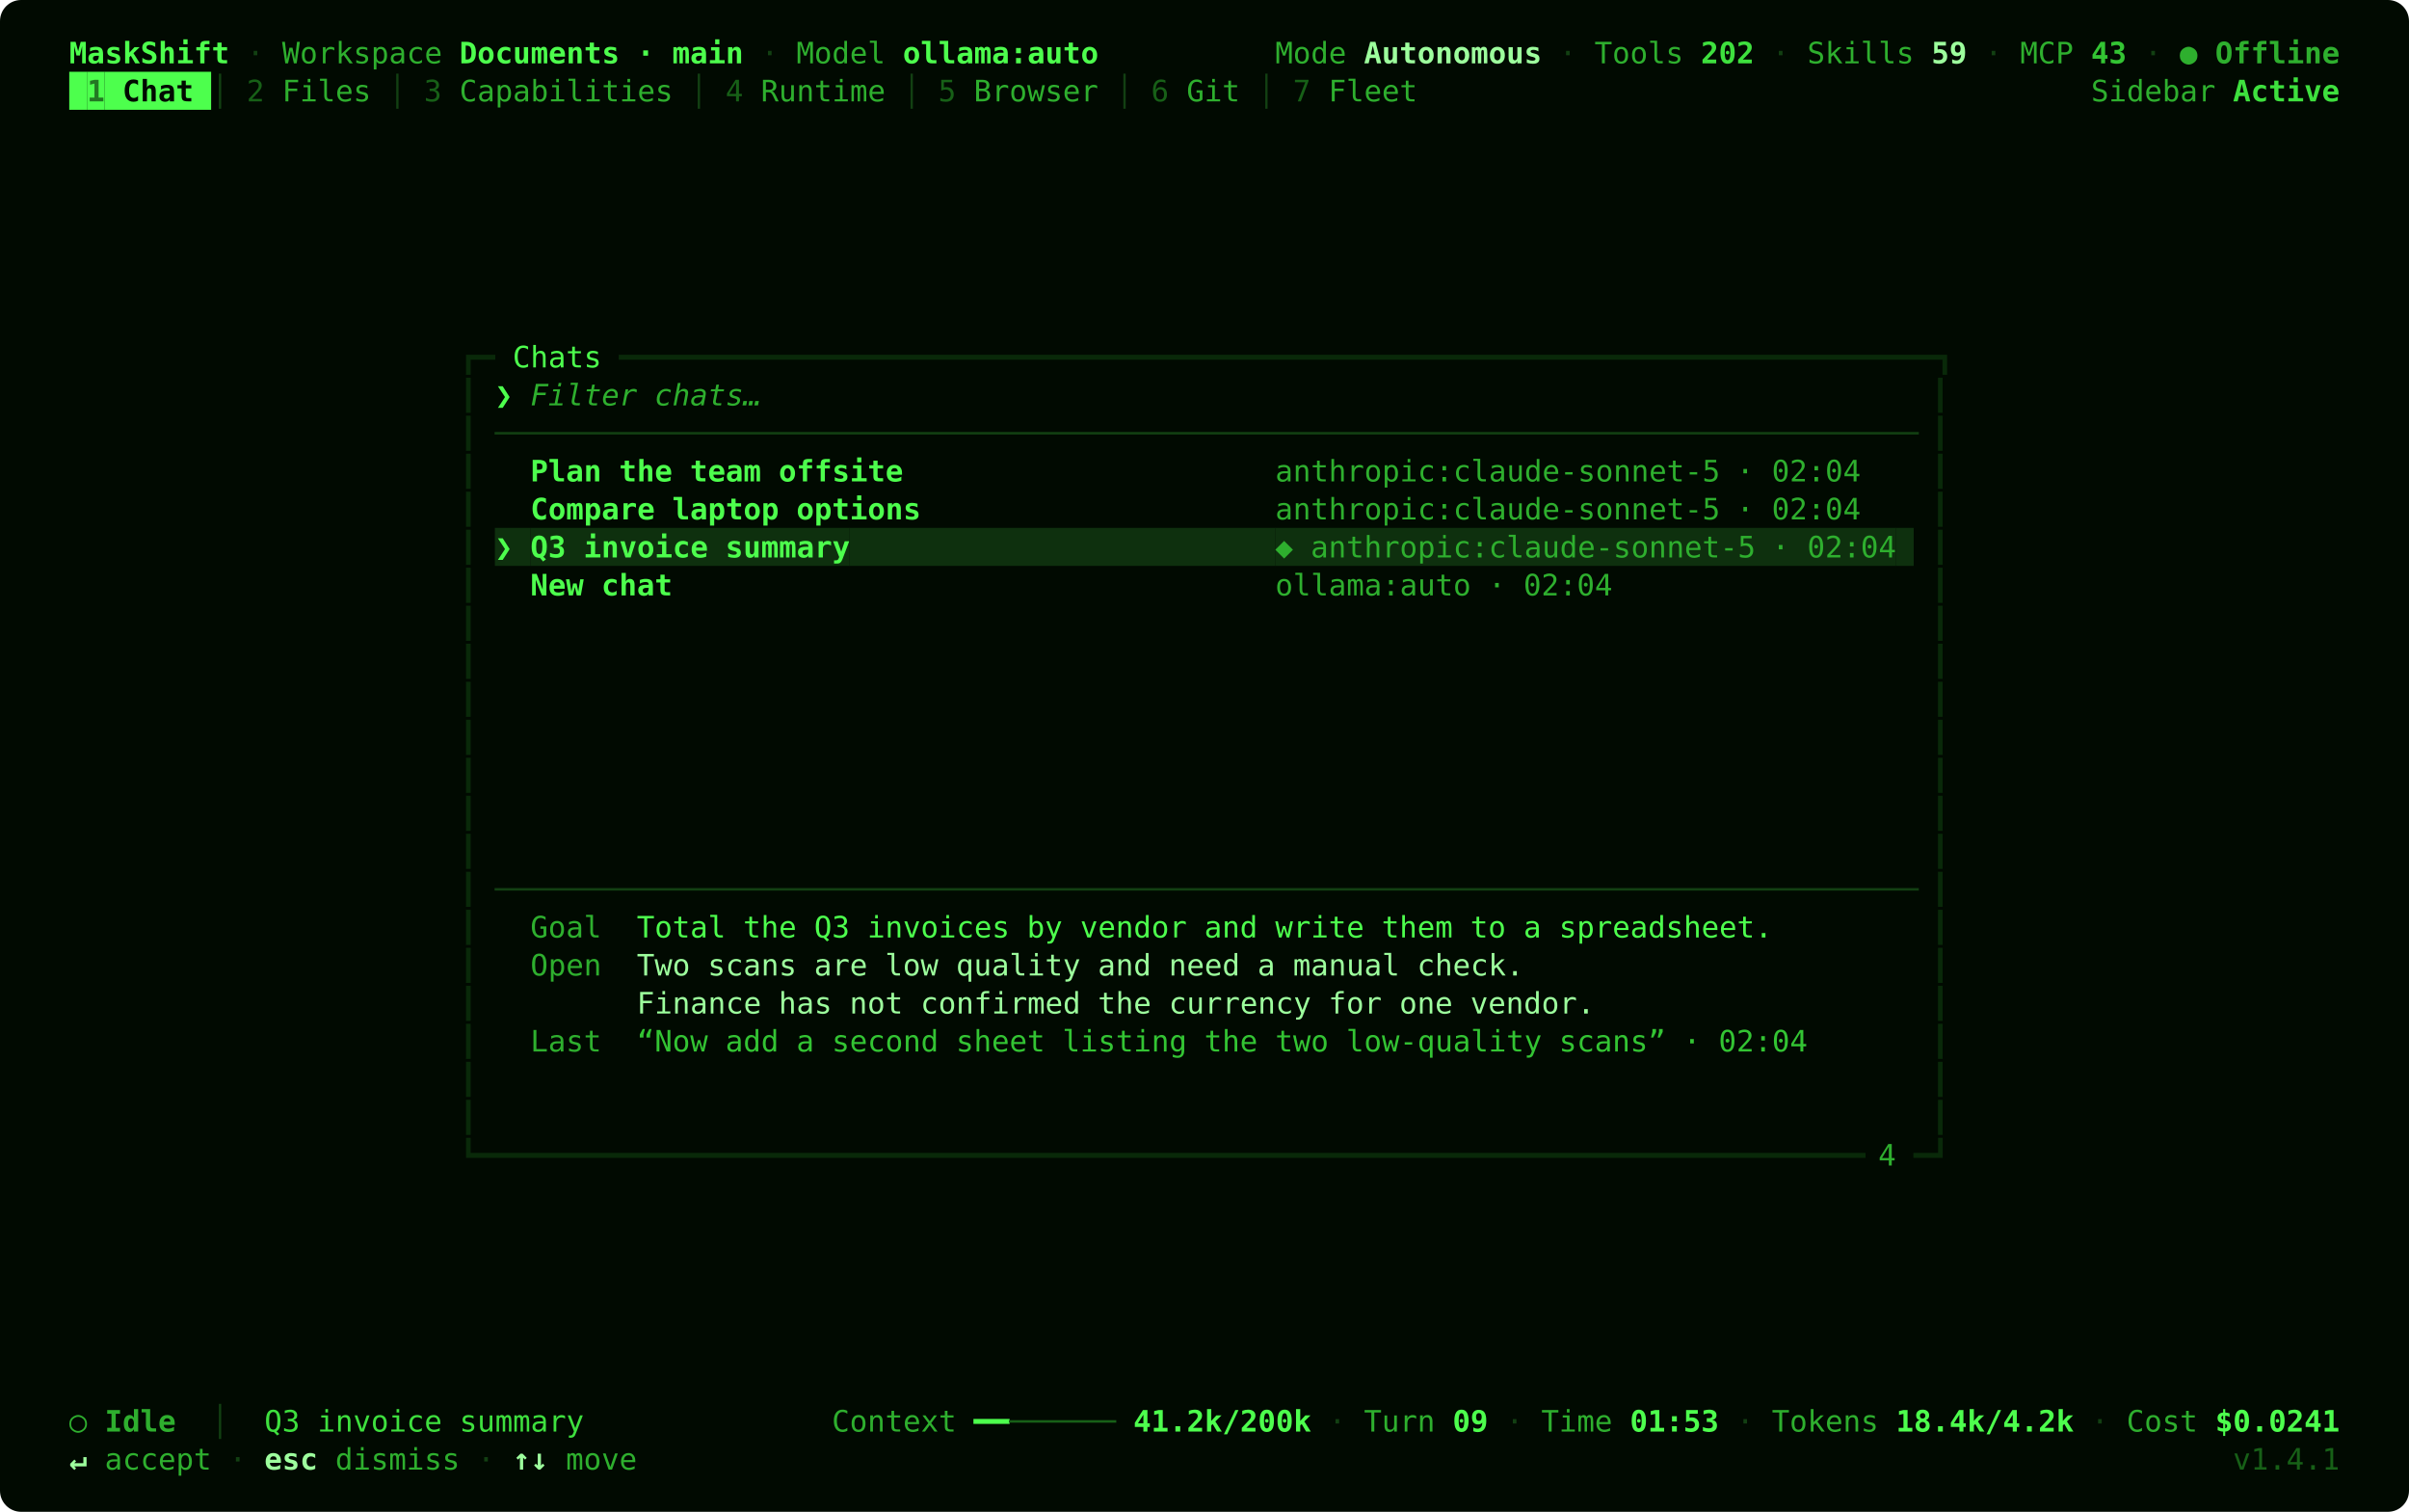
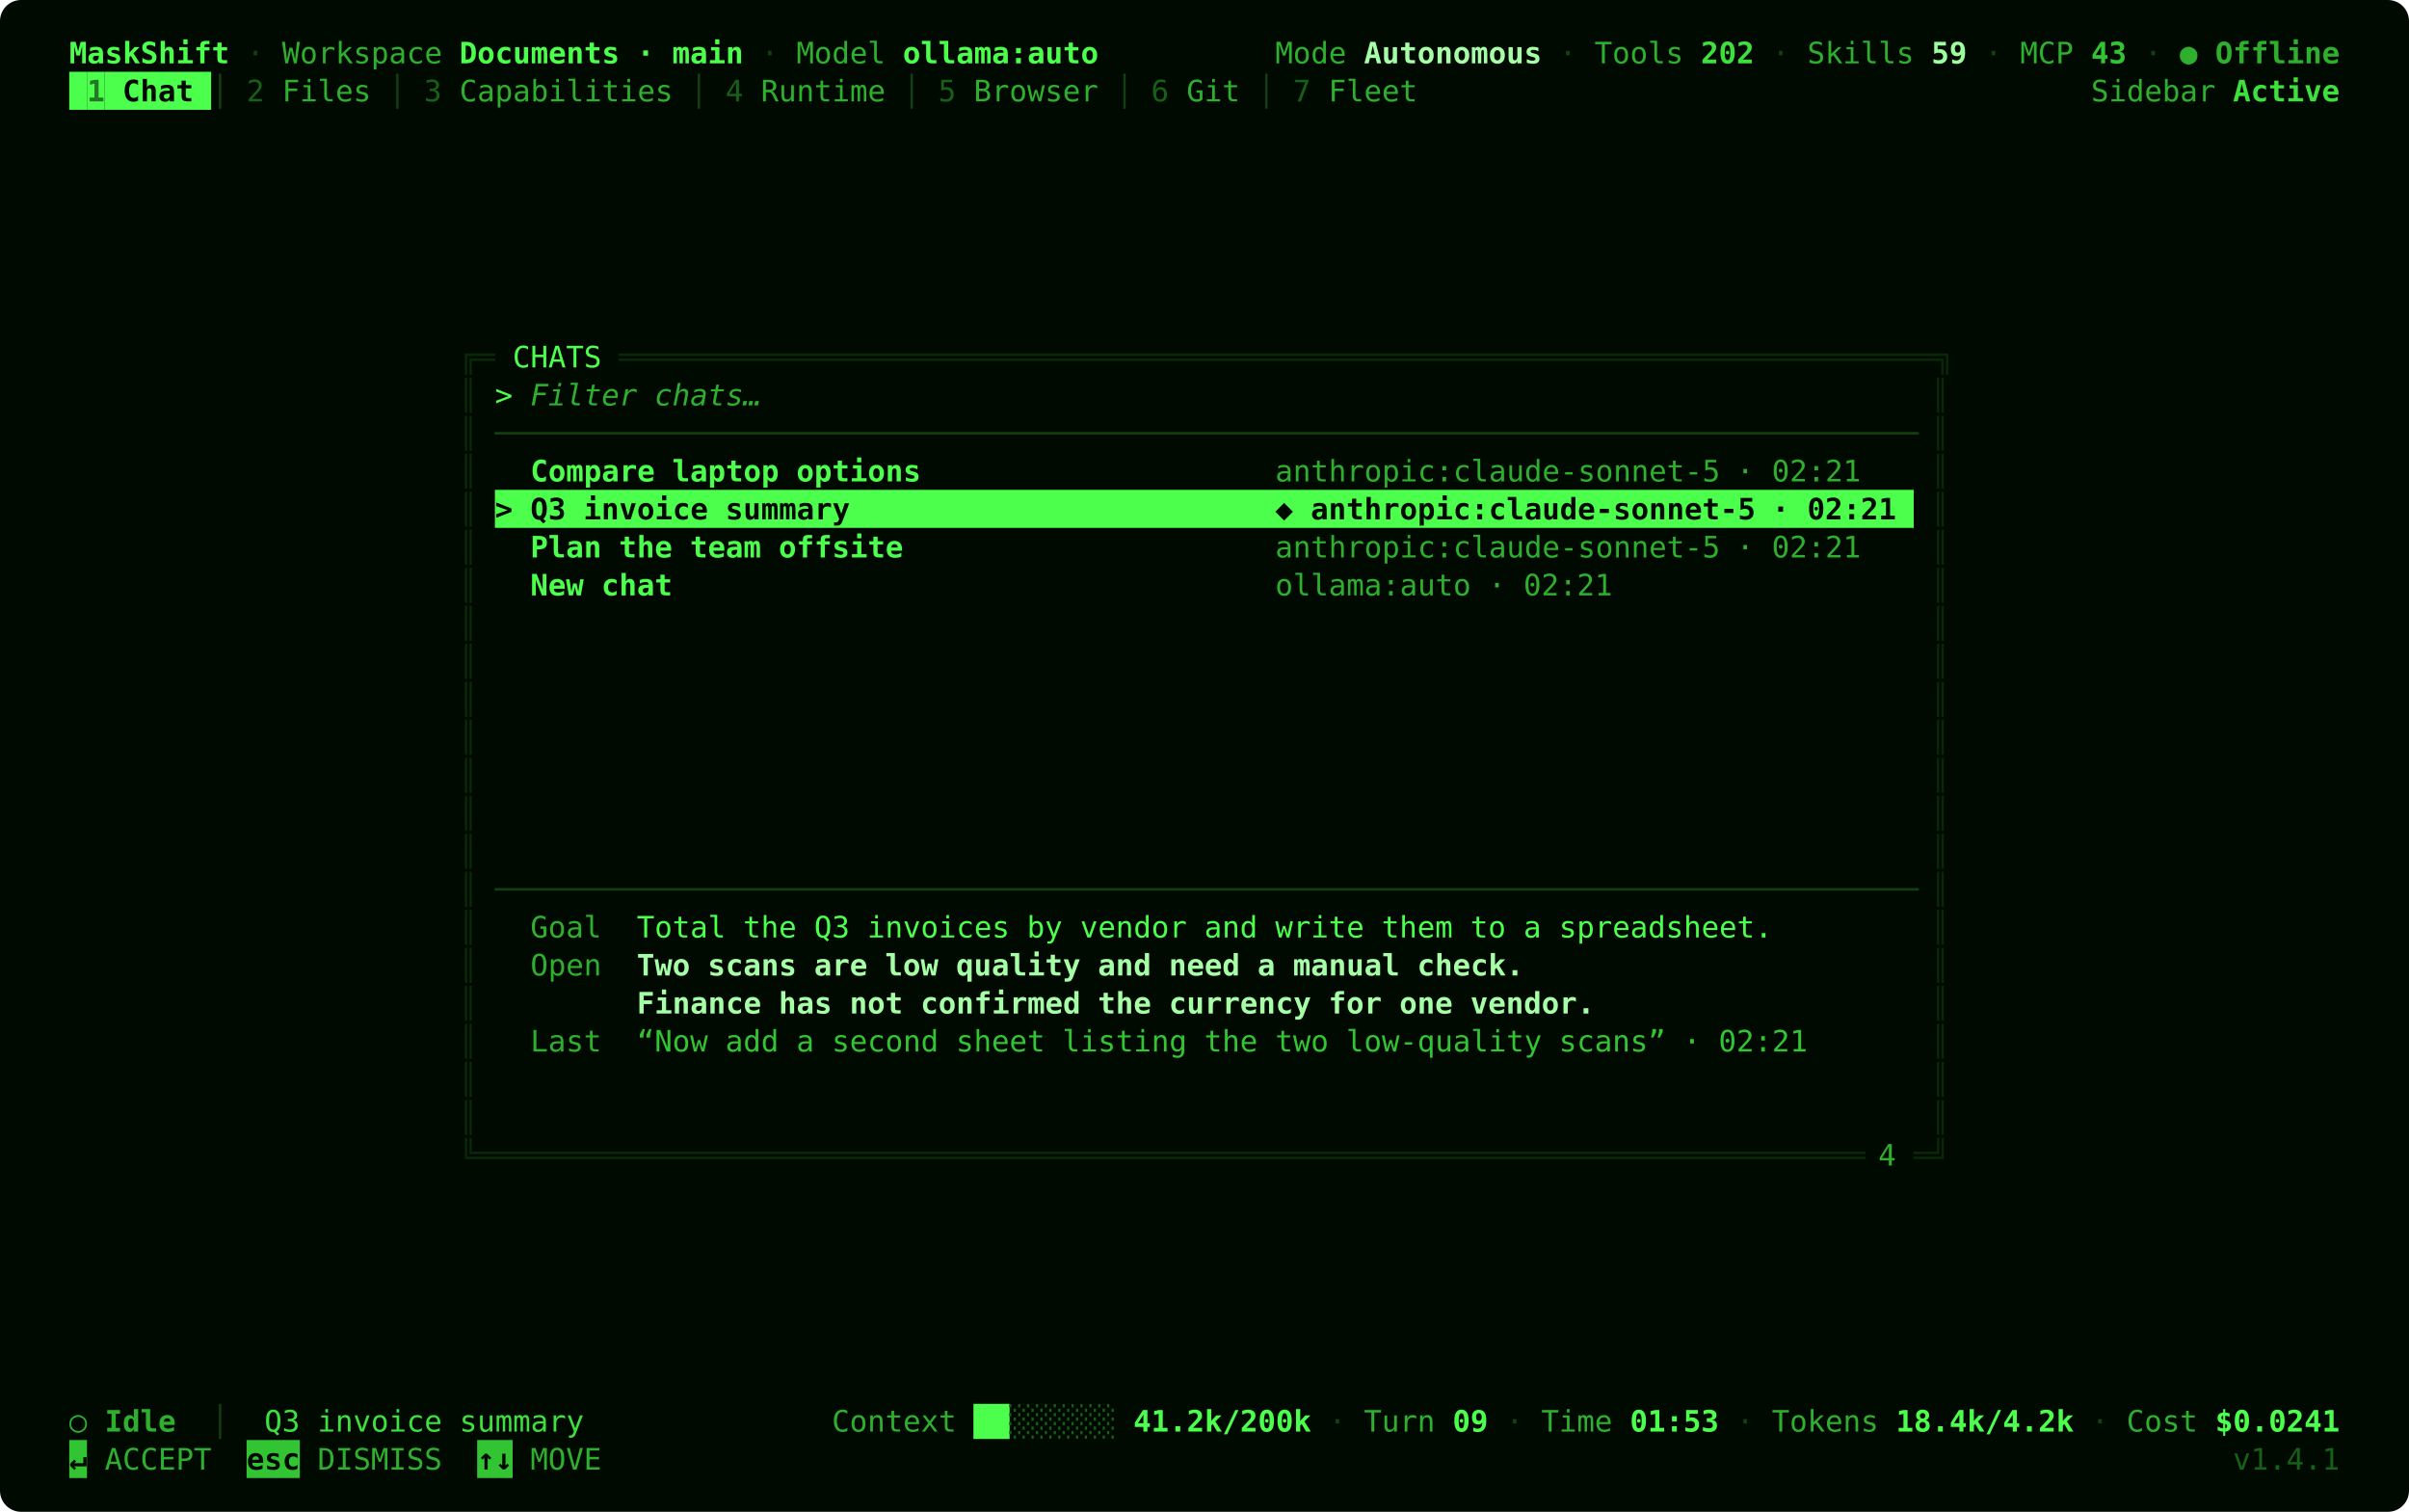
<svg xmlns="http://www.w3.org/2000/svg" width="1141" height="716" viewBox="0 0 1141 716" role="img" aria-label="MaskShift — chats">
  <rect width="100%" height="100%" rx="10" fill="#010a01" />
  <g font-family="SFMono-Regular, Menlo, Consolas, DejaVu Sans Mono, monospace" font-size="14" xml:space="preserve">
    <text x="32.80" y="30.00" fill="#4dff4d" textLength="75.60" lengthAdjust="spacingAndGlyphs" font-weight="700">MaskShift</text>
    <text x="116.80" y="30.00" fill="#124012" textLength="8.40" lengthAdjust="spacingAndGlyphs">·</text>
    <text x="133.60" y="30.00" fill="#2eaf2e" textLength="75.60" lengthAdjust="spacingAndGlyphs">Workspace</text>
    <text x="217.60" y="30.00" fill="#4dff4d" textLength="75.60" lengthAdjust="spacingAndGlyphs" font-weight="700">Documents</text>
    <text x="301.60" y="30.00" fill="#4dff4d" textLength="8.40" lengthAdjust="spacingAndGlyphs" font-weight="700">·</text>
    <text x="318.40" y="30.00" fill="#4dff4d" textLength="33.60" lengthAdjust="spacingAndGlyphs" font-weight="700">main</text>
    <text x="360.40" y="30.00" fill="#124012" textLength="8.40" lengthAdjust="spacingAndGlyphs">·</text>
    <text x="377.20" y="30.00" fill="#2eaf2e" textLength="42.00" lengthAdjust="spacingAndGlyphs">Model</text>
    <text x="427.60" y="30.00" fill="#4dff4d" textLength="92.40" lengthAdjust="spacingAndGlyphs" font-weight="700">ollama:auto</text>
    <text x="604.00" y="30.00" fill="#2eaf2e" textLength="33.60" lengthAdjust="spacingAndGlyphs">Mode</text>
-     <text x="646.00" y="30.00" fill="#9dff9d" textLength="84.00" lengthAdjust="spacingAndGlyphs" font-weight="700">Autonomous</text>
+     <text x="646.00" y="30.00" fill="#a6ffa6" textLength="84.00" lengthAdjust="spacingAndGlyphs" font-weight="700">Autonomous</text>
    <text x="738.40" y="30.00" fill="#124012" textLength="8.40" lengthAdjust="spacingAndGlyphs">·</text>
    <text x="755.20" y="30.00" fill="#2eaf2e" textLength="42.00" lengthAdjust="spacingAndGlyphs">Tools</text>
    <text x="805.60" y="30.00" fill="#3ee03e" textLength="25.20" lengthAdjust="spacingAndGlyphs" font-weight="700">202</text>
    <text x="839.20" y="30.00" fill="#124012" textLength="8.40" lengthAdjust="spacingAndGlyphs">·</text>
    <text x="856.00" y="30.00" fill="#2eaf2e" textLength="50.40" lengthAdjust="spacingAndGlyphs">Skills</text>
    <text x="914.80" y="30.00" fill="#9dff9d" textLength="16.80" lengthAdjust="spacingAndGlyphs" font-weight="700">59</text>
    <text x="940.00" y="30.00" fill="#124012" textLength="8.40" lengthAdjust="spacingAndGlyphs">·</text>
    <text x="956.80" y="30.00" fill="#2eaf2e" textLength="25.20" lengthAdjust="spacingAndGlyphs">MCP</text>
    <text x="990.40" y="30.00" fill="#33c433" textLength="16.80" lengthAdjust="spacingAndGlyphs" font-weight="700">43</text>
    <text x="1015.60" y="30.00" fill="#124012" textLength="8.40" lengthAdjust="spacingAndGlyphs">·</text>
    <text x="1032.40" y="30.00" fill="#2eaf2e" textLength="8.40" lengthAdjust="spacingAndGlyphs">●</text>
    <text x="1049.20" y="30.00" fill="#2eaf2e" textLength="58.80" lengthAdjust="spacingAndGlyphs" font-weight="700">Offline</text>
    <rect x="32.80" y="34.00" width="8.40" height="18" fill="#4dff4d" />
    <rect x="41.20" y="34.00" width="8.40" height="18" fill="#4dff4d" />
    <text x="41.20" y="48.00" fill="#237823" textLength="8.40" lengthAdjust="spacingAndGlyphs" font-weight="700">1</text>
    <rect x="49.60" y="34.00" width="50.40" height="18" fill="#4dff4d" />
    <text x="58.00" y="48.00" fill="#010a01" textLength="33.60" lengthAdjust="spacingAndGlyphs" font-weight="700">Chat</text>
    <text x="100.00" y="48.00" fill="#124012" textLength="8.40" lengthAdjust="spacingAndGlyphs">│</text>
    <text x="116.80" y="48.00" fill="#176017" textLength="8.40" lengthAdjust="spacingAndGlyphs">2</text>
    <text x="133.60" y="48.00" fill="#2eaf2e" textLength="42.00" lengthAdjust="spacingAndGlyphs">Files</text>
    <text x="184.00" y="48.00" fill="#124012" textLength="8.40" lengthAdjust="spacingAndGlyphs">│</text>
    <text x="200.80" y="48.00" fill="#176017" textLength="8.40" lengthAdjust="spacingAndGlyphs">3</text>
    <text x="217.60" y="48.00" fill="#2eaf2e" textLength="100.80" lengthAdjust="spacingAndGlyphs">Capabilities</text>
    <text x="326.80" y="48.00" fill="#124012" textLength="8.40" lengthAdjust="spacingAndGlyphs">│</text>
    <text x="343.60" y="48.00" fill="#176017" textLength="8.40" lengthAdjust="spacingAndGlyphs">4</text>
    <text x="360.40" y="48.00" fill="#2eaf2e" textLength="58.80" lengthAdjust="spacingAndGlyphs">Runtime</text>
    <text x="427.60" y="48.00" fill="#124012" textLength="8.40" lengthAdjust="spacingAndGlyphs">│</text>
    <text x="444.40" y="48.00" fill="#176017" textLength="8.40" lengthAdjust="spacingAndGlyphs">5</text>
    <text x="461.20" y="48.00" fill="#2eaf2e" textLength="58.80" lengthAdjust="spacingAndGlyphs">Browser</text>
    <text x="528.40" y="48.00" fill="#124012" textLength="8.40" lengthAdjust="spacingAndGlyphs">│</text>
    <text x="545.20" y="48.00" fill="#176017" textLength="8.40" lengthAdjust="spacingAndGlyphs">6</text>
    <text x="562.00" y="48.00" fill="#2eaf2e" textLength="25.20" lengthAdjust="spacingAndGlyphs">Git</text>
    <text x="595.60" y="48.00" fill="#124012" textLength="8.40" lengthAdjust="spacingAndGlyphs">│</text>
    <text x="612.40" y="48.00" fill="#176017" textLength="8.40" lengthAdjust="spacingAndGlyphs">7</text>
    <text x="629.20" y="48.00" fill="#2eaf2e" textLength="42.00" lengthAdjust="spacingAndGlyphs">Fleet</text>
    <text x="990.40" y="48.00" fill="#2eaf2e" textLength="58.80" lengthAdjust="spacingAndGlyphs">Sidebar</text>
    <text x="1057.60" y="48.00" fill="#3ee03e" textLength="50.40" lengthAdjust="spacingAndGlyphs" font-weight="700">Active</text>
-     <text x="217.60" y="174.00" fill="#092909" textLength="16.80" lengthAdjust="spacingAndGlyphs">┏━</text>
-     <text x="242.80" y="174.00" fill="#4dff4d" textLength="42.00" lengthAdjust="spacingAndGlyphs">Chats</text>
-     <text x="293.20" y="174.00" fill="#092909" textLength="630.00" lengthAdjust="spacingAndGlyphs">━━━━━━━━━━━━━━━━━━━━━━━━━━━━━━━━━━━━━━━━━━━━━━━━━━━━━━━━━━━━━━━━━━━━━━━━━━┓</text>
-     <text x="217.60" y="192.00" fill="#092909" textLength="8.40" lengthAdjust="spacingAndGlyphs">┃</text>
-     <text x="234.40" y="192.00" fill="#4dff4d" textLength="8.40" lengthAdjust="spacingAndGlyphs">❯</text>
+     <text x="217.60" y="174.00" fill="#082808" textLength="16.80" lengthAdjust="spacingAndGlyphs">╔═</text>
+     <text x="242.80" y="174.00" fill="#4dff4d" textLength="42.00" lengthAdjust="spacingAndGlyphs">CHATS</text>
+     <text x="293.20" y="174.00" fill="#082808" textLength="630.00" lengthAdjust="spacingAndGlyphs">══════════════════════════════════════════════════════════════════════════╗</text>
+     <text x="217.60" y="192.00" fill="#082808" textLength="8.40" lengthAdjust="spacingAndGlyphs">║</text>
+     <text x="234.40" y="192.00" fill="#4dff4d" textLength="8.40" lengthAdjust="spacingAndGlyphs">&gt;</text>
    <text x="251.20" y="192.00" fill="#2eaf2e" textLength="50.40" lengthAdjust="spacingAndGlyphs" font-style="italic">Filter</text>
    <text x="310.00" y="192.00" fill="#2eaf2e" textLength="50.40" lengthAdjust="spacingAndGlyphs" font-style="italic">chats…</text>
-     <text x="914.80" y="192.00" fill="#092909" textLength="8.40" lengthAdjust="spacingAndGlyphs">┃</text>
-     <text x="217.60" y="210.00" fill="#092909" textLength="8.40" lengthAdjust="spacingAndGlyphs">┃</text>
+     <text x="914.80" y="192.00" fill="#082808" textLength="8.40" lengthAdjust="spacingAndGlyphs">║</text>
+     <text x="217.60" y="210.00" fill="#082808" textLength="8.40" lengthAdjust="spacingAndGlyphs">║</text>
    <text x="234.40" y="210.00" fill="#124012" textLength="672.00" lengthAdjust="spacingAndGlyphs">────────────────────────────────────────────────────────────────────────────────</text>
-     <text x="914.80" y="210.00" fill="#092909" textLength="8.40" lengthAdjust="spacingAndGlyphs">┃</text>
-     <text x="217.60" y="228.00" fill="#092909" textLength="8.40" lengthAdjust="spacingAndGlyphs">┃</text>
-     <text x="251.20" y="228.00" fill="#4dff4d" textLength="33.60" lengthAdjust="spacingAndGlyphs" font-weight="700">Plan</text>
-     <text x="293.20" y="228.00" fill="#4dff4d" textLength="25.20" lengthAdjust="spacingAndGlyphs" font-weight="700">the</text>
-     <text x="326.80" y="228.00" fill="#4dff4d" textLength="33.60" lengthAdjust="spacingAndGlyphs" font-weight="700">team</text>
-     <text x="368.80" y="228.00" fill="#4dff4d" textLength="58.80" lengthAdjust="spacingAndGlyphs" font-weight="700">offsite</text>
+     <text x="914.80" y="210.00" fill="#082808" textLength="8.40" lengthAdjust="spacingAndGlyphs">║</text>
+     <text x="217.60" y="228.00" fill="#082808" textLength="8.40" lengthAdjust="spacingAndGlyphs">║</text>
+     <text x="251.20" y="228.00" fill="#4dff4d" textLength="58.80" lengthAdjust="spacingAndGlyphs" font-weight="700">Compare</text>
+     <text x="318.40" y="228.00" fill="#4dff4d" textLength="50.40" lengthAdjust="spacingAndGlyphs" font-weight="700">laptop</text>
+     <text x="377.20" y="228.00" fill="#4dff4d" textLength="58.80" lengthAdjust="spacingAndGlyphs" font-weight="700">options</text>
    <text x="604.00" y="228.00" fill="#2eaf2e" textLength="210.00" lengthAdjust="spacingAndGlyphs">anthropic:claude-sonnet-5</text>
    <text x="822.40" y="228.00" fill="#2eaf2e" textLength="8.40" lengthAdjust="spacingAndGlyphs">·</text>
-     <text x="839.20" y="228.00" fill="#2eaf2e" textLength="42.00" lengthAdjust="spacingAndGlyphs">02:04</text>
-     <text x="914.80" y="228.00" fill="#092909" textLength="8.40" lengthAdjust="spacingAndGlyphs">┃</text>
-     <text x="217.60" y="246.00" fill="#092909" textLength="8.40" lengthAdjust="spacingAndGlyphs">┃</text>
-     <text x="251.20" y="246.00" fill="#4dff4d" textLength="58.80" lengthAdjust="spacingAndGlyphs" font-weight="700">Compare</text>
-     <text x="318.40" y="246.00" fill="#4dff4d" textLength="50.40" lengthAdjust="spacingAndGlyphs" font-weight="700">laptop</text>
-     <text x="377.20" y="246.00" fill="#4dff4d" textLength="58.80" lengthAdjust="spacingAndGlyphs" font-weight="700">options</text>
-     <text x="604.00" y="246.00" fill="#2eaf2e" textLength="210.00" lengthAdjust="spacingAndGlyphs">anthropic:claude-sonnet-5</text>
-     <text x="822.40" y="246.00" fill="#2eaf2e" textLength="8.40" lengthAdjust="spacingAndGlyphs">·</text>
-     <text x="839.20" y="246.00" fill="#2eaf2e" textLength="42.00" lengthAdjust="spacingAndGlyphs">02:04</text>
-     <text x="914.80" y="246.00" fill="#092909" textLength="8.40" lengthAdjust="spacingAndGlyphs">┃</text>
-     <text x="217.60" y="264.00" fill="#092909" textLength="8.40" lengthAdjust="spacingAndGlyphs">┃</text>
-     <rect x="234.40" y="250.00" width="16.80" height="18" fill="#0e300e" />
-     <text x="234.40" y="264.00" fill="#4dff4d" textLength="8.40" lengthAdjust="spacingAndGlyphs">❯</text>
-     <rect x="251.20" y="250.00" width="151.20" height="18" fill="#0e300e" />
-     <text x="251.20" y="264.00" fill="#4dff4d" textLength="16.80" lengthAdjust="spacingAndGlyphs" font-weight="700">Q3</text>
-     <text x="276.40" y="264.00" fill="#4dff4d" textLength="58.80" lengthAdjust="spacingAndGlyphs" font-weight="700">invoice</text>
-     <text x="343.60" y="264.00" fill="#4dff4d" textLength="58.80" lengthAdjust="spacingAndGlyphs" font-weight="700">summary</text>
-     <rect x="402.40" y="250.00" width="201.60" height="18" fill="#0e300e" />
-     <rect x="604.00" y="250.00" width="294.00" height="18" fill="#0e300e" />
-     <text x="604.00" y="264.00" fill="#2eaf2e" textLength="8.40" lengthAdjust="spacingAndGlyphs">◆</text>
-     <text x="620.80" y="264.00" fill="#2eaf2e" textLength="210.00" lengthAdjust="spacingAndGlyphs">anthropic:claude-sonnet-5</text>
-     <text x="839.20" y="264.00" fill="#2eaf2e" textLength="8.40" lengthAdjust="spacingAndGlyphs">·</text>
-     <text x="856.00" y="264.00" fill="#2eaf2e" textLength="42.00" lengthAdjust="spacingAndGlyphs">02:04</text>
-     <rect x="898.00" y="250.00" width="8.40" height="18" fill="#0e300e" />
-     <text x="914.80" y="264.00" fill="#092909" textLength="8.40" lengthAdjust="spacingAndGlyphs">┃</text>
-     <text x="217.60" y="282.00" fill="#092909" textLength="8.40" lengthAdjust="spacingAndGlyphs">┃</text>
+     <text x="839.20" y="228.00" fill="#2eaf2e" textLength="42.00" lengthAdjust="spacingAndGlyphs">02:21</text>
+     <text x="914.80" y="228.00" fill="#082808" textLength="8.40" lengthAdjust="spacingAndGlyphs">║</text>
+     <text x="217.60" y="246.00" fill="#082808" textLength="8.40" lengthAdjust="spacingAndGlyphs">║</text>
+     <rect x="234.40" y="232.00" width="672.00" height="18" fill="#4dff4d" />
+     <text x="234.40" y="246.00" fill="#010a01" textLength="8.40" lengthAdjust="spacingAndGlyphs" font-weight="700">&gt;</text>
+     <text x="251.20" y="246.00" fill="#010a01" textLength="16.80" lengthAdjust="spacingAndGlyphs" font-weight="700">Q3</text>
+     <text x="276.40" y="246.00" fill="#010a01" textLength="58.80" lengthAdjust="spacingAndGlyphs" font-weight="700">invoice</text>
+     <text x="343.60" y="246.00" fill="#010a01" textLength="58.80" lengthAdjust="spacingAndGlyphs" font-weight="700">summary</text>
+     <text x="604.00" y="246.00" fill="#010a01" textLength="8.40" lengthAdjust="spacingAndGlyphs" font-weight="700">◆</text>
+     <text x="620.80" y="246.00" fill="#010a01" textLength="210.00" lengthAdjust="spacingAndGlyphs" font-weight="700">anthropic:claude-sonnet-5</text>
+     <text x="839.20" y="246.00" fill="#010a01" textLength="8.40" lengthAdjust="spacingAndGlyphs" font-weight="700">·</text>
+     <text x="856.00" y="246.00" fill="#010a01" textLength="42.00" lengthAdjust="spacingAndGlyphs" font-weight="700">02:21</text>
+     <text x="914.80" y="246.00" fill="#082808" textLength="8.40" lengthAdjust="spacingAndGlyphs">║</text>
+     <text x="217.60" y="264.00" fill="#082808" textLength="8.40" lengthAdjust="spacingAndGlyphs">║</text>
+     <text x="251.20" y="264.00" fill="#4dff4d" textLength="33.60" lengthAdjust="spacingAndGlyphs" font-weight="700">Plan</text>
+     <text x="293.20" y="264.00" fill="#4dff4d" textLength="25.20" lengthAdjust="spacingAndGlyphs" font-weight="700">the</text>
+     <text x="326.80" y="264.00" fill="#4dff4d" textLength="33.60" lengthAdjust="spacingAndGlyphs" font-weight="700">team</text>
+     <text x="368.80" y="264.00" fill="#4dff4d" textLength="58.80" lengthAdjust="spacingAndGlyphs" font-weight="700">offsite</text>
+     <text x="604.00" y="264.00" fill="#2eaf2e" textLength="210.00" lengthAdjust="spacingAndGlyphs">anthropic:claude-sonnet-5</text>
+     <text x="822.40" y="264.00" fill="#2eaf2e" textLength="8.40" lengthAdjust="spacingAndGlyphs">·</text>
+     <text x="839.20" y="264.00" fill="#2eaf2e" textLength="42.00" lengthAdjust="spacingAndGlyphs">02:21</text>
+     <text x="914.80" y="264.00" fill="#082808" textLength="8.40" lengthAdjust="spacingAndGlyphs">║</text>
+     <text x="217.60" y="282.00" fill="#082808" textLength="8.40" lengthAdjust="spacingAndGlyphs">║</text>
    <text x="251.20" y="282.00" fill="#4dff4d" textLength="25.20" lengthAdjust="spacingAndGlyphs" font-weight="700">New</text>
    <text x="284.80" y="282.00" fill="#4dff4d" textLength="33.60" lengthAdjust="spacingAndGlyphs" font-weight="700">chat</text>
    <text x="604.00" y="282.00" fill="#2eaf2e" textLength="92.40" lengthAdjust="spacingAndGlyphs">ollama:auto</text>
    <text x="704.80" y="282.00" fill="#2eaf2e" textLength="8.40" lengthAdjust="spacingAndGlyphs">·</text>
-     <text x="721.60" y="282.00" fill="#2eaf2e" textLength="42.00" lengthAdjust="spacingAndGlyphs">02:04</text>
-     <text x="914.80" y="282.00" fill="#092909" textLength="8.40" lengthAdjust="spacingAndGlyphs">┃</text>
-     <text x="217.60" y="300.00" fill="#092909" textLength="8.40" lengthAdjust="spacingAndGlyphs">┃</text>
-     <text x="914.80" y="300.00" fill="#092909" textLength="8.40" lengthAdjust="spacingAndGlyphs">┃</text>
-     <text x="217.60" y="318.00" fill="#092909" textLength="8.40" lengthAdjust="spacingAndGlyphs">┃</text>
-     <text x="914.80" y="318.00" fill="#092909" textLength="8.40" lengthAdjust="spacingAndGlyphs">┃</text>
-     <text x="217.60" y="336.00" fill="#092909" textLength="8.40" lengthAdjust="spacingAndGlyphs">┃</text>
-     <text x="914.80" y="336.00" fill="#092909" textLength="8.40" lengthAdjust="spacingAndGlyphs">┃</text>
-     <text x="217.60" y="354.00" fill="#092909" textLength="8.40" lengthAdjust="spacingAndGlyphs">┃</text>
-     <text x="914.80" y="354.00" fill="#092909" textLength="8.40" lengthAdjust="spacingAndGlyphs">┃</text>
-     <text x="217.60" y="372.00" fill="#092909" textLength="8.40" lengthAdjust="spacingAndGlyphs">┃</text>
-     <text x="914.80" y="372.00" fill="#092909" textLength="8.40" lengthAdjust="spacingAndGlyphs">┃</text>
-     <text x="217.60" y="390.00" fill="#092909" textLength="8.40" lengthAdjust="spacingAndGlyphs">┃</text>
-     <text x="914.80" y="390.00" fill="#092909" textLength="8.40" lengthAdjust="spacingAndGlyphs">┃</text>
-     <text x="217.60" y="408.00" fill="#092909" textLength="8.40" lengthAdjust="spacingAndGlyphs">┃</text>
-     <text x="914.80" y="408.00" fill="#092909" textLength="8.40" lengthAdjust="spacingAndGlyphs">┃</text>
-     <text x="217.60" y="426.00" fill="#092909" textLength="8.40" lengthAdjust="spacingAndGlyphs">┃</text>
+     <text x="721.60" y="282.00" fill="#2eaf2e" textLength="42.00" lengthAdjust="spacingAndGlyphs">02:21</text>
+     <text x="914.80" y="282.00" fill="#082808" textLength="8.40" lengthAdjust="spacingAndGlyphs">║</text>
+     <text x="217.60" y="300.00" fill="#082808" textLength="8.40" lengthAdjust="spacingAndGlyphs">║</text>
+     <text x="914.80" y="300.00" fill="#082808" textLength="8.40" lengthAdjust="spacingAndGlyphs">║</text>
+     <text x="217.60" y="318.00" fill="#082808" textLength="8.40" lengthAdjust="spacingAndGlyphs">║</text>
+     <text x="914.80" y="318.00" fill="#082808" textLength="8.40" lengthAdjust="spacingAndGlyphs">║</text>
+     <text x="217.60" y="336.00" fill="#082808" textLength="8.40" lengthAdjust="spacingAndGlyphs">║</text>
+     <text x="914.80" y="336.00" fill="#082808" textLength="8.40" lengthAdjust="spacingAndGlyphs">║</text>
+     <text x="217.60" y="354.00" fill="#082808" textLength="8.40" lengthAdjust="spacingAndGlyphs">║</text>
+     <text x="914.80" y="354.00" fill="#082808" textLength="8.40" lengthAdjust="spacingAndGlyphs">║</text>
+     <text x="217.60" y="372.00" fill="#082808" textLength="8.40" lengthAdjust="spacingAndGlyphs">║</text>
+     <text x="914.80" y="372.00" fill="#082808" textLength="8.40" lengthAdjust="spacingAndGlyphs">║</text>
+     <text x="217.60" y="390.00" fill="#082808" textLength="8.40" lengthAdjust="spacingAndGlyphs">║</text>
+     <text x="914.80" y="390.00" fill="#082808" textLength="8.40" lengthAdjust="spacingAndGlyphs">║</text>
+     <text x="217.60" y="408.00" fill="#082808" textLength="8.40" lengthAdjust="spacingAndGlyphs">║</text>
+     <text x="914.80" y="408.00" fill="#082808" textLength="8.40" lengthAdjust="spacingAndGlyphs">║</text>
+     <text x="217.60" y="426.00" fill="#082808" textLength="8.40" lengthAdjust="spacingAndGlyphs">║</text>
    <text x="234.40" y="426.00" fill="#124012" textLength="672.00" lengthAdjust="spacingAndGlyphs">────────────────────────────────────────────────────────────────────────────────</text>
-     <text x="914.80" y="426.00" fill="#092909" textLength="8.40" lengthAdjust="spacingAndGlyphs">┃</text>
-     <text x="217.60" y="444.00" fill="#092909" textLength="8.40" lengthAdjust="spacingAndGlyphs">┃</text>
+     <text x="914.80" y="426.00" fill="#082808" textLength="8.40" lengthAdjust="spacingAndGlyphs">║</text>
+     <text x="217.60" y="444.00" fill="#082808" textLength="8.40" lengthAdjust="spacingAndGlyphs">║</text>
    <text x="251.20" y="444.00" fill="#2eaf2e" textLength="33.60" lengthAdjust="spacingAndGlyphs">Goal</text>
    <text x="301.60" y="444.00" fill="#4dff4d" textLength="42.00" lengthAdjust="spacingAndGlyphs">Total</text>
    <text x="352.00" y="444.00" fill="#4dff4d" textLength="25.20" lengthAdjust="spacingAndGlyphs">the</text>
    <text x="385.60" y="444.00" fill="#4dff4d" textLength="16.80" lengthAdjust="spacingAndGlyphs">Q3</text>
    <text x="410.80" y="444.00" fill="#4dff4d" textLength="67.20" lengthAdjust="spacingAndGlyphs">invoices</text>
    <text x="486.40" y="444.00" fill="#4dff4d" textLength="16.80" lengthAdjust="spacingAndGlyphs">by</text>
    <text x="511.60" y="444.00" fill="#4dff4d" textLength="50.40" lengthAdjust="spacingAndGlyphs">vendor</text>
    <text x="570.40" y="444.00" fill="#4dff4d" textLength="25.20" lengthAdjust="spacingAndGlyphs">and</text>
    <text x="604.00" y="444.00" fill="#4dff4d" textLength="42.00" lengthAdjust="spacingAndGlyphs">write</text>
    <text x="654.40" y="444.00" fill="#4dff4d" textLength="33.60" lengthAdjust="spacingAndGlyphs">them</text>
    <text x="696.40" y="444.00" fill="#4dff4d" textLength="16.80" lengthAdjust="spacingAndGlyphs">to</text>
    <text x="721.60" y="444.00" fill="#4dff4d" textLength="8.40" lengthAdjust="spacingAndGlyphs">a</text>
    <text x="738.40" y="444.00" fill="#4dff4d" textLength="100.80" lengthAdjust="spacingAndGlyphs">spreadsheet.</text>
-     <text x="914.80" y="444.00" fill="#092909" textLength="8.40" lengthAdjust="spacingAndGlyphs">┃</text>
-     <text x="217.60" y="462.00" fill="#092909" textLength="8.40" lengthAdjust="spacingAndGlyphs">┃</text>
+     <text x="914.80" y="444.00" fill="#082808" textLength="8.40" lengthAdjust="spacingAndGlyphs">║</text>
+     <text x="217.60" y="462.00" fill="#082808" textLength="8.40" lengthAdjust="spacingAndGlyphs">║</text>
    <text x="251.20" y="462.00" fill="#2eaf2e" textLength="33.60" lengthAdjust="spacingAndGlyphs">Open</text>
-     <text x="301.60" y="462.00" fill="#9dff9d" textLength="25.20" lengthAdjust="spacingAndGlyphs">Two</text>
-     <text x="335.20" y="462.00" fill="#9dff9d" textLength="42.00" lengthAdjust="spacingAndGlyphs">scans</text>
-     <text x="385.60" y="462.00" fill="#9dff9d" textLength="25.20" lengthAdjust="spacingAndGlyphs">are</text>
-     <text x="419.20" y="462.00" fill="#9dff9d" textLength="25.20" lengthAdjust="spacingAndGlyphs">low</text>
-     <text x="452.80" y="462.00" fill="#9dff9d" textLength="58.80" lengthAdjust="spacingAndGlyphs">quality</text>
-     <text x="520.00" y="462.00" fill="#9dff9d" textLength="25.20" lengthAdjust="spacingAndGlyphs">and</text>
-     <text x="553.60" y="462.00" fill="#9dff9d" textLength="33.60" lengthAdjust="spacingAndGlyphs">need</text>
-     <text x="595.60" y="462.00" fill="#9dff9d" textLength="8.40" lengthAdjust="spacingAndGlyphs">a</text>
-     <text x="612.40" y="462.00" fill="#9dff9d" textLength="50.40" lengthAdjust="spacingAndGlyphs">manual</text>
-     <text x="671.20" y="462.00" fill="#9dff9d" textLength="50.40" lengthAdjust="spacingAndGlyphs">check.</text>
-     <text x="914.80" y="462.00" fill="#092909" textLength="8.40" lengthAdjust="spacingAndGlyphs">┃</text>
-     <text x="217.60" y="480.00" fill="#092909" textLength="8.40" lengthAdjust="spacingAndGlyphs">┃</text>
-     <text x="301.60" y="480.00" fill="#9dff9d" textLength="58.80" lengthAdjust="spacingAndGlyphs">Finance</text>
-     <text x="368.80" y="480.00" fill="#9dff9d" textLength="25.20" lengthAdjust="spacingAndGlyphs">has</text>
-     <text x="402.40" y="480.00" fill="#9dff9d" textLength="25.20" lengthAdjust="spacingAndGlyphs">not</text>
-     <text x="436.00" y="480.00" fill="#9dff9d" textLength="75.60" lengthAdjust="spacingAndGlyphs">confirmed</text>
-     <text x="520.00" y="480.00" fill="#9dff9d" textLength="25.20" lengthAdjust="spacingAndGlyphs">the</text>
-     <text x="553.60" y="480.00" fill="#9dff9d" textLength="67.20" lengthAdjust="spacingAndGlyphs">currency</text>
-     <text x="629.20" y="480.00" fill="#9dff9d" textLength="25.20" lengthAdjust="spacingAndGlyphs">for</text>
-     <text x="662.80" y="480.00" fill="#9dff9d" textLength="25.20" lengthAdjust="spacingAndGlyphs">one</text>
-     <text x="696.40" y="480.00" fill="#9dff9d" textLength="58.80" lengthAdjust="spacingAndGlyphs">vendor.</text>
-     <text x="914.80" y="480.00" fill="#092909" textLength="8.40" lengthAdjust="spacingAndGlyphs">┃</text>
-     <text x="217.60" y="498.00" fill="#092909" textLength="8.40" lengthAdjust="spacingAndGlyphs">┃</text>
+     <text x="301.60" y="462.00" fill="#a6ffa6" textLength="25.20" lengthAdjust="spacingAndGlyphs" font-weight="700">Two</text>
+     <text x="335.20" y="462.00" fill="#a6ffa6" textLength="42.00" lengthAdjust="spacingAndGlyphs" font-weight="700">scans</text>
+     <text x="385.60" y="462.00" fill="#a6ffa6" textLength="25.20" lengthAdjust="spacingAndGlyphs" font-weight="700">are</text>
+     <text x="419.20" y="462.00" fill="#a6ffa6" textLength="25.20" lengthAdjust="spacingAndGlyphs" font-weight="700">low</text>
+     <text x="452.80" y="462.00" fill="#a6ffa6" textLength="58.80" lengthAdjust="spacingAndGlyphs" font-weight="700">quality</text>
+     <text x="520.00" y="462.00" fill="#a6ffa6" textLength="25.20" lengthAdjust="spacingAndGlyphs" font-weight="700">and</text>
+     <text x="553.60" y="462.00" fill="#a6ffa6" textLength="33.60" lengthAdjust="spacingAndGlyphs" font-weight="700">need</text>
+     <text x="595.60" y="462.00" fill="#a6ffa6" textLength="8.40" lengthAdjust="spacingAndGlyphs" font-weight="700">a</text>
+     <text x="612.40" y="462.00" fill="#a6ffa6" textLength="50.40" lengthAdjust="spacingAndGlyphs" font-weight="700">manual</text>
+     <text x="671.20" y="462.00" fill="#a6ffa6" textLength="50.40" lengthAdjust="spacingAndGlyphs" font-weight="700">check.</text>
+     <text x="914.80" y="462.00" fill="#082808" textLength="8.40" lengthAdjust="spacingAndGlyphs">║</text>
+     <text x="217.60" y="480.00" fill="#082808" textLength="8.40" lengthAdjust="spacingAndGlyphs">║</text>
+     <text x="301.60" y="480.00" fill="#a6ffa6" textLength="58.80" lengthAdjust="spacingAndGlyphs" font-weight="700">Finance</text>
+     <text x="368.80" y="480.00" fill="#a6ffa6" textLength="25.20" lengthAdjust="spacingAndGlyphs" font-weight="700">has</text>
+     <text x="402.40" y="480.00" fill="#a6ffa6" textLength="25.20" lengthAdjust="spacingAndGlyphs" font-weight="700">not</text>
+     <text x="436.00" y="480.00" fill="#a6ffa6" textLength="75.60" lengthAdjust="spacingAndGlyphs" font-weight="700">confirmed</text>
+     <text x="520.00" y="480.00" fill="#a6ffa6" textLength="25.20" lengthAdjust="spacingAndGlyphs" font-weight="700">the</text>
+     <text x="553.60" y="480.00" fill="#a6ffa6" textLength="67.20" lengthAdjust="spacingAndGlyphs" font-weight="700">currency</text>
+     <text x="629.20" y="480.00" fill="#a6ffa6" textLength="25.20" lengthAdjust="spacingAndGlyphs" font-weight="700">for</text>
+     <text x="662.80" y="480.00" fill="#a6ffa6" textLength="25.20" lengthAdjust="spacingAndGlyphs" font-weight="700">one</text>
+     <text x="696.40" y="480.00" fill="#a6ffa6" textLength="58.80" lengthAdjust="spacingAndGlyphs" font-weight="700">vendor.</text>
+     <text x="914.80" y="480.00" fill="#082808" textLength="8.40" lengthAdjust="spacingAndGlyphs">║</text>
+     <text x="217.60" y="498.00" fill="#082808" textLength="8.40" lengthAdjust="spacingAndGlyphs">║</text>
    <text x="251.20" y="498.00" fill="#2eaf2e" textLength="33.60" lengthAdjust="spacingAndGlyphs">Last</text>
    <text x="301.60" y="498.00" fill="#33c433" textLength="33.60" lengthAdjust="spacingAndGlyphs">“Now</text>
    <text x="343.60" y="498.00" fill="#33c433" textLength="25.20" lengthAdjust="spacingAndGlyphs">add</text>
    <text x="377.20" y="498.00" fill="#33c433" textLength="8.40" lengthAdjust="spacingAndGlyphs">a</text>
    <text x="394.00" y="498.00" fill="#33c433" textLength="50.40" lengthAdjust="spacingAndGlyphs">second</text>
    <text x="452.80" y="498.00" fill="#33c433" textLength="42.00" lengthAdjust="spacingAndGlyphs">sheet</text>
    <text x="503.20" y="498.00" fill="#33c433" textLength="58.80" lengthAdjust="spacingAndGlyphs">listing</text>
    <text x="570.40" y="498.00" fill="#33c433" textLength="25.20" lengthAdjust="spacingAndGlyphs">the</text>
    <text x="604.00" y="498.00" fill="#33c433" textLength="25.20" lengthAdjust="spacingAndGlyphs">two</text>
    <text x="637.60" y="498.00" fill="#33c433" textLength="92.40" lengthAdjust="spacingAndGlyphs">low-quality</text>
    <text x="738.40" y="498.00" fill="#33c433" textLength="50.40" lengthAdjust="spacingAndGlyphs">scans”</text>
    <text x="797.20" y="498.00" fill="#33c433" textLength="8.40" lengthAdjust="spacingAndGlyphs">·</text>
-     <text x="814.00" y="498.00" fill="#33c433" textLength="42.00" lengthAdjust="spacingAndGlyphs">02:04</text>
-     <text x="914.80" y="498.00" fill="#092909" textLength="8.40" lengthAdjust="spacingAndGlyphs">┃</text>
-     <text x="217.60" y="516.00" fill="#092909" textLength="8.40" lengthAdjust="spacingAndGlyphs">┃</text>
-     <text x="914.80" y="516.00" fill="#092909" textLength="8.40" lengthAdjust="spacingAndGlyphs">┃</text>
-     <text x="217.60" y="534.00" fill="#092909" textLength="8.40" lengthAdjust="spacingAndGlyphs">┃</text>
-     <text x="914.80" y="534.00" fill="#092909" textLength="8.40" lengthAdjust="spacingAndGlyphs">┃</text>
-     <text x="217.60" y="552.00" fill="#092909" textLength="663.60" lengthAdjust="spacingAndGlyphs">┗━━━━━━━━━━━━━━━━━━━━━━━━━━━━━━━━━━━━━━━━━━━━━━━━━━━━━━━━━━━━━━━━━━━━━━━━━━━━━━</text>
+     <text x="814.00" y="498.00" fill="#33c433" textLength="42.00" lengthAdjust="spacingAndGlyphs">02:21</text>
+     <text x="914.80" y="498.00" fill="#082808" textLength="8.40" lengthAdjust="spacingAndGlyphs">║</text>
+     <text x="217.60" y="516.00" fill="#082808" textLength="8.40" lengthAdjust="spacingAndGlyphs">║</text>
+     <text x="914.80" y="516.00" fill="#082808" textLength="8.40" lengthAdjust="spacingAndGlyphs">║</text>
+     <text x="217.60" y="534.00" fill="#082808" textLength="8.40" lengthAdjust="spacingAndGlyphs">║</text>
+     <text x="914.80" y="534.00" fill="#082808" textLength="8.40" lengthAdjust="spacingAndGlyphs">║</text>
+     <text x="217.60" y="552.00" fill="#082808" textLength="663.60" lengthAdjust="spacingAndGlyphs">╚══════════════════════════════════════════════════════════════════════════════</text>
    <text x="889.60" y="552.00" fill="#2eaf2e" textLength="8.40" lengthAdjust="spacingAndGlyphs">4</text>
-     <text x="906.40" y="552.00" fill="#092909" textLength="16.80" lengthAdjust="spacingAndGlyphs">━┛</text>
+     <text x="906.40" y="552.00" fill="#082808" textLength="16.80" lengthAdjust="spacingAndGlyphs">═╝</text>
    <text x="32.80" y="678.00" fill="#2eaf2e" textLength="8.40" lengthAdjust="spacingAndGlyphs">○</text>
    <text x="49.60" y="678.00" fill="#2eaf2e" textLength="33.60" lengthAdjust="spacingAndGlyphs" font-weight="700">Idle</text>
    <text x="100.00" y="678.00" fill="#124012" textLength="8.40" lengthAdjust="spacingAndGlyphs">│</text>
    <text x="125.20" y="678.00" fill="#3ee03e" textLength="16.80" lengthAdjust="spacingAndGlyphs">Q3</text>
    <text x="150.40" y="678.00" fill="#3ee03e" textLength="58.80" lengthAdjust="spacingAndGlyphs">invoice</text>
    <text x="217.60" y="678.00" fill="#3ee03e" textLength="58.80" lengthAdjust="spacingAndGlyphs">summary</text>
    <text x="394.00" y="678.00" fill="#2eaf2e" textLength="58.80" lengthAdjust="spacingAndGlyphs">Context</text>
-     <text x="461.20" y="678.00" fill="#4dff4d" textLength="16.80" lengthAdjust="spacingAndGlyphs">━━</text>
-     <text x="478.00" y="678.00" fill="#176017" textLength="50.40" lengthAdjust="spacingAndGlyphs">──────</text>
+     <text x="461.20" y="678.00" fill="#4dff4d" textLength="16.80" lengthAdjust="spacingAndGlyphs">██</text>
+     <text x="478.00" y="678.00" fill="#176017" textLength="50.40" lengthAdjust="spacingAndGlyphs">░░░░░░</text>
    <text x="536.80" y="678.00" fill="#4dff4d" textLength="84.00" lengthAdjust="spacingAndGlyphs" font-weight="700">41.2k/200k</text>
    <text x="629.20" y="678.00" fill="#124012" textLength="8.40" lengthAdjust="spacingAndGlyphs">·</text>
    <text x="646.00" y="678.00" fill="#2eaf2e" textLength="33.60" lengthAdjust="spacingAndGlyphs">Turn</text>
    <text x="688.00" y="678.00" fill="#4dff4d" textLength="16.80" lengthAdjust="spacingAndGlyphs" font-weight="700">09</text>
    <text x="713.20" y="678.00" fill="#124012" textLength="8.40" lengthAdjust="spacingAndGlyphs">·</text>
    <text x="730.00" y="678.00" fill="#2eaf2e" textLength="33.60" lengthAdjust="spacingAndGlyphs">Time</text>
    <text x="772.00" y="678.00" fill="#4dff4d" textLength="42.00" lengthAdjust="spacingAndGlyphs" font-weight="700">01:53</text>
    <text x="822.40" y="678.00" fill="#124012" textLength="8.40" lengthAdjust="spacingAndGlyphs">·</text>
    <text x="839.20" y="678.00" fill="#2eaf2e" textLength="50.40" lengthAdjust="spacingAndGlyphs">Tokens</text>
    <text x="898.00" y="678.00" fill="#4dff4d" textLength="84.00" lengthAdjust="spacingAndGlyphs" font-weight="700">18.4k/4.2k</text>
    <text x="990.40" y="678.00" fill="#124012" textLength="8.40" lengthAdjust="spacingAndGlyphs">·</text>
    <text x="1007.20" y="678.00" fill="#2eaf2e" textLength="33.60" lengthAdjust="spacingAndGlyphs">Cost</text>
    <text x="1049.20" y="678.00" fill="#4dff4d" textLength="58.80" lengthAdjust="spacingAndGlyphs" font-weight="700">$0.0241</text>
-     <text x="32.80" y="696.00" fill="#9dff9d" textLength="8.40" lengthAdjust="spacingAndGlyphs" font-weight="700">↵</text>
-     <text x="49.60" y="696.00" fill="#2eaf2e" textLength="50.40" lengthAdjust="spacingAndGlyphs">accept</text>
-     <text x="108.40" y="696.00" fill="#124012" textLength="8.40" lengthAdjust="spacingAndGlyphs">·</text>
-     <text x="125.20" y="696.00" fill="#9dff9d" textLength="25.20" lengthAdjust="spacingAndGlyphs" font-weight="700">esc</text>
-     <text x="158.80" y="696.00" fill="#2eaf2e" textLength="58.80" lengthAdjust="spacingAndGlyphs">dismiss</text>
-     <text x="226.00" y="696.00" fill="#124012" textLength="8.40" lengthAdjust="spacingAndGlyphs">·</text>
-     <text x="242.80" y="696.00" fill="#9dff9d" textLength="16.80" lengthAdjust="spacingAndGlyphs" font-weight="700">↑↓</text>
-     <text x="268.00" y="696.00" fill="#2eaf2e" textLength="33.60" lengthAdjust="spacingAndGlyphs">move</text>
+     <rect x="32.80" y="682.00" width="8.40" height="18" fill="#33c433" />
+     <text x="32.80" y="696.00" fill="#010a01" textLength="8.40" lengthAdjust="spacingAndGlyphs" font-weight="700">↵</text>
+     <text x="49.60" y="696.00" fill="#2eaf2e" textLength="50.40" lengthAdjust="spacingAndGlyphs">ACCEPT</text>
+     <rect x="116.80" y="682.00" width="25.20" height="18" fill="#33c433" />
+     <text x="116.80" y="696.00" fill="#010a01" textLength="25.20" lengthAdjust="spacingAndGlyphs" font-weight="700">esc</text>
+     <text x="150.40" y="696.00" fill="#2eaf2e" textLength="58.80" lengthAdjust="spacingAndGlyphs">DISMISS</text>
+     <rect x="226.00" y="682.00" width="16.80" height="18" fill="#33c433" />
+     <text x="226.00" y="696.00" fill="#010a01" textLength="16.80" lengthAdjust="spacingAndGlyphs" font-weight="700">↑↓</text>
+     <text x="251.20" y="696.00" fill="#2eaf2e" textLength="33.60" lengthAdjust="spacingAndGlyphs">MOVE</text>
    <text x="1057.60" y="696.00" fill="#176017" textLength="50.40" lengthAdjust="spacingAndGlyphs">v1.4.1</text>
  </g>
</svg>
